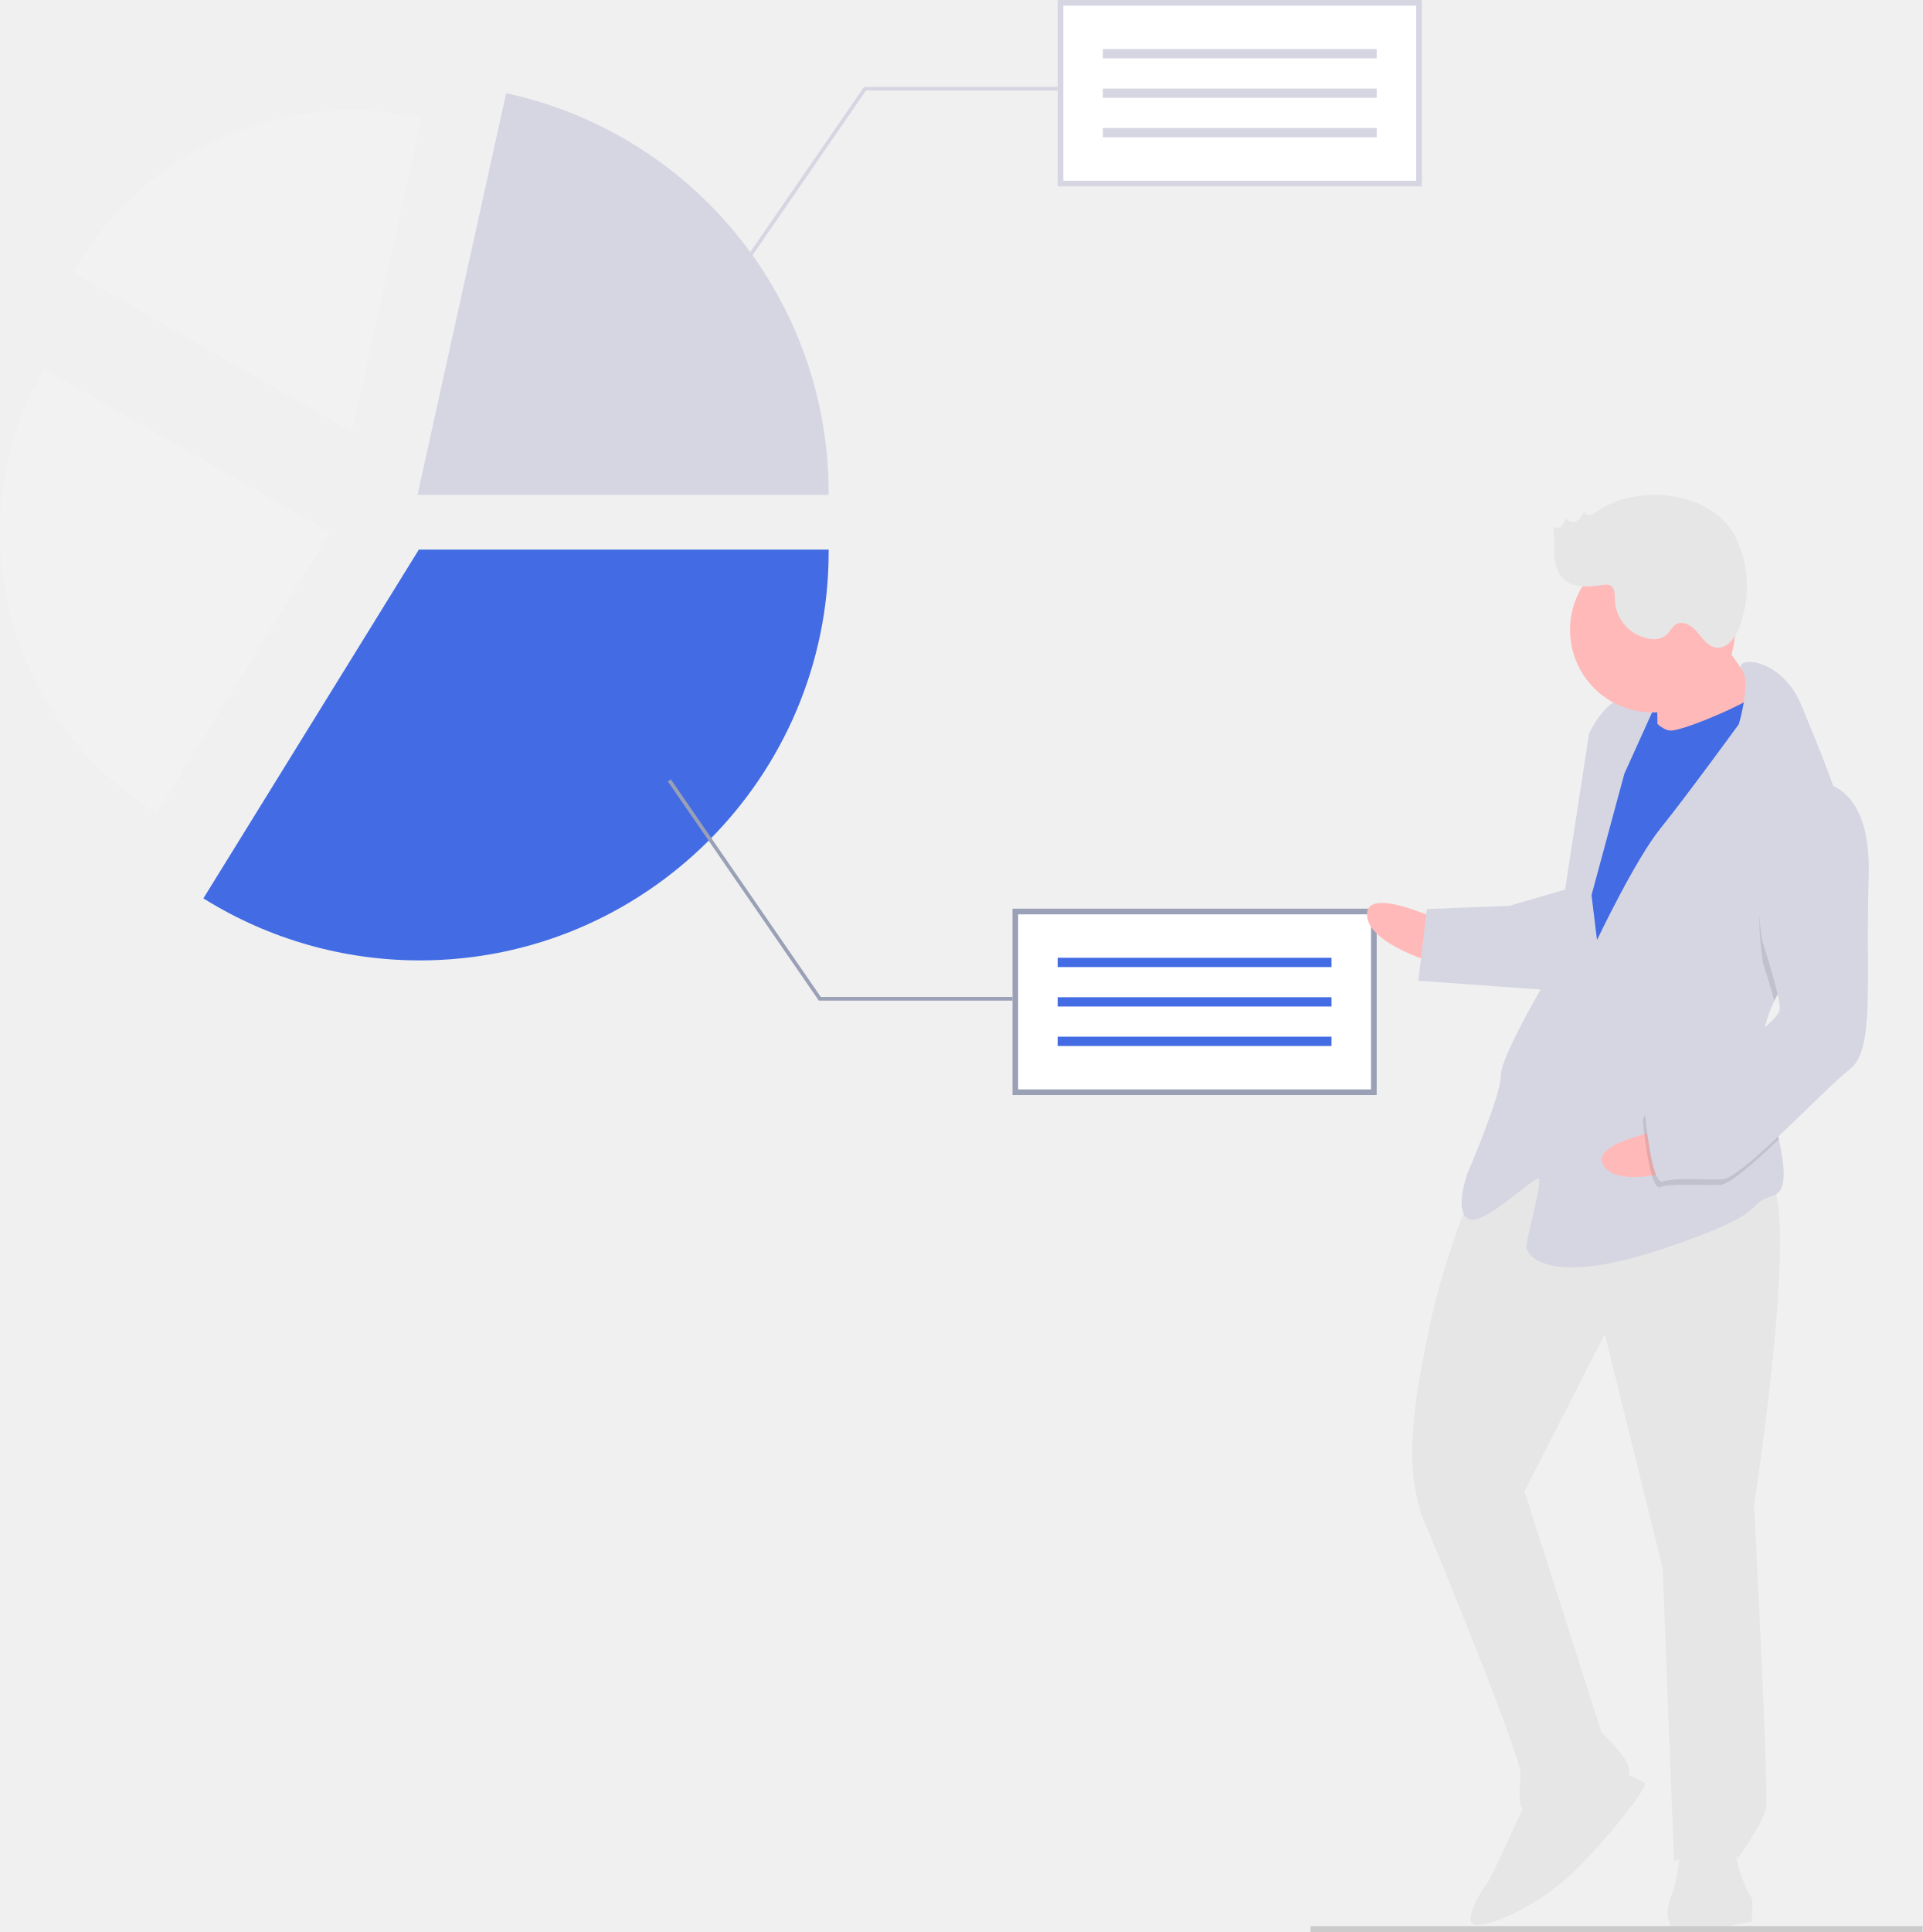
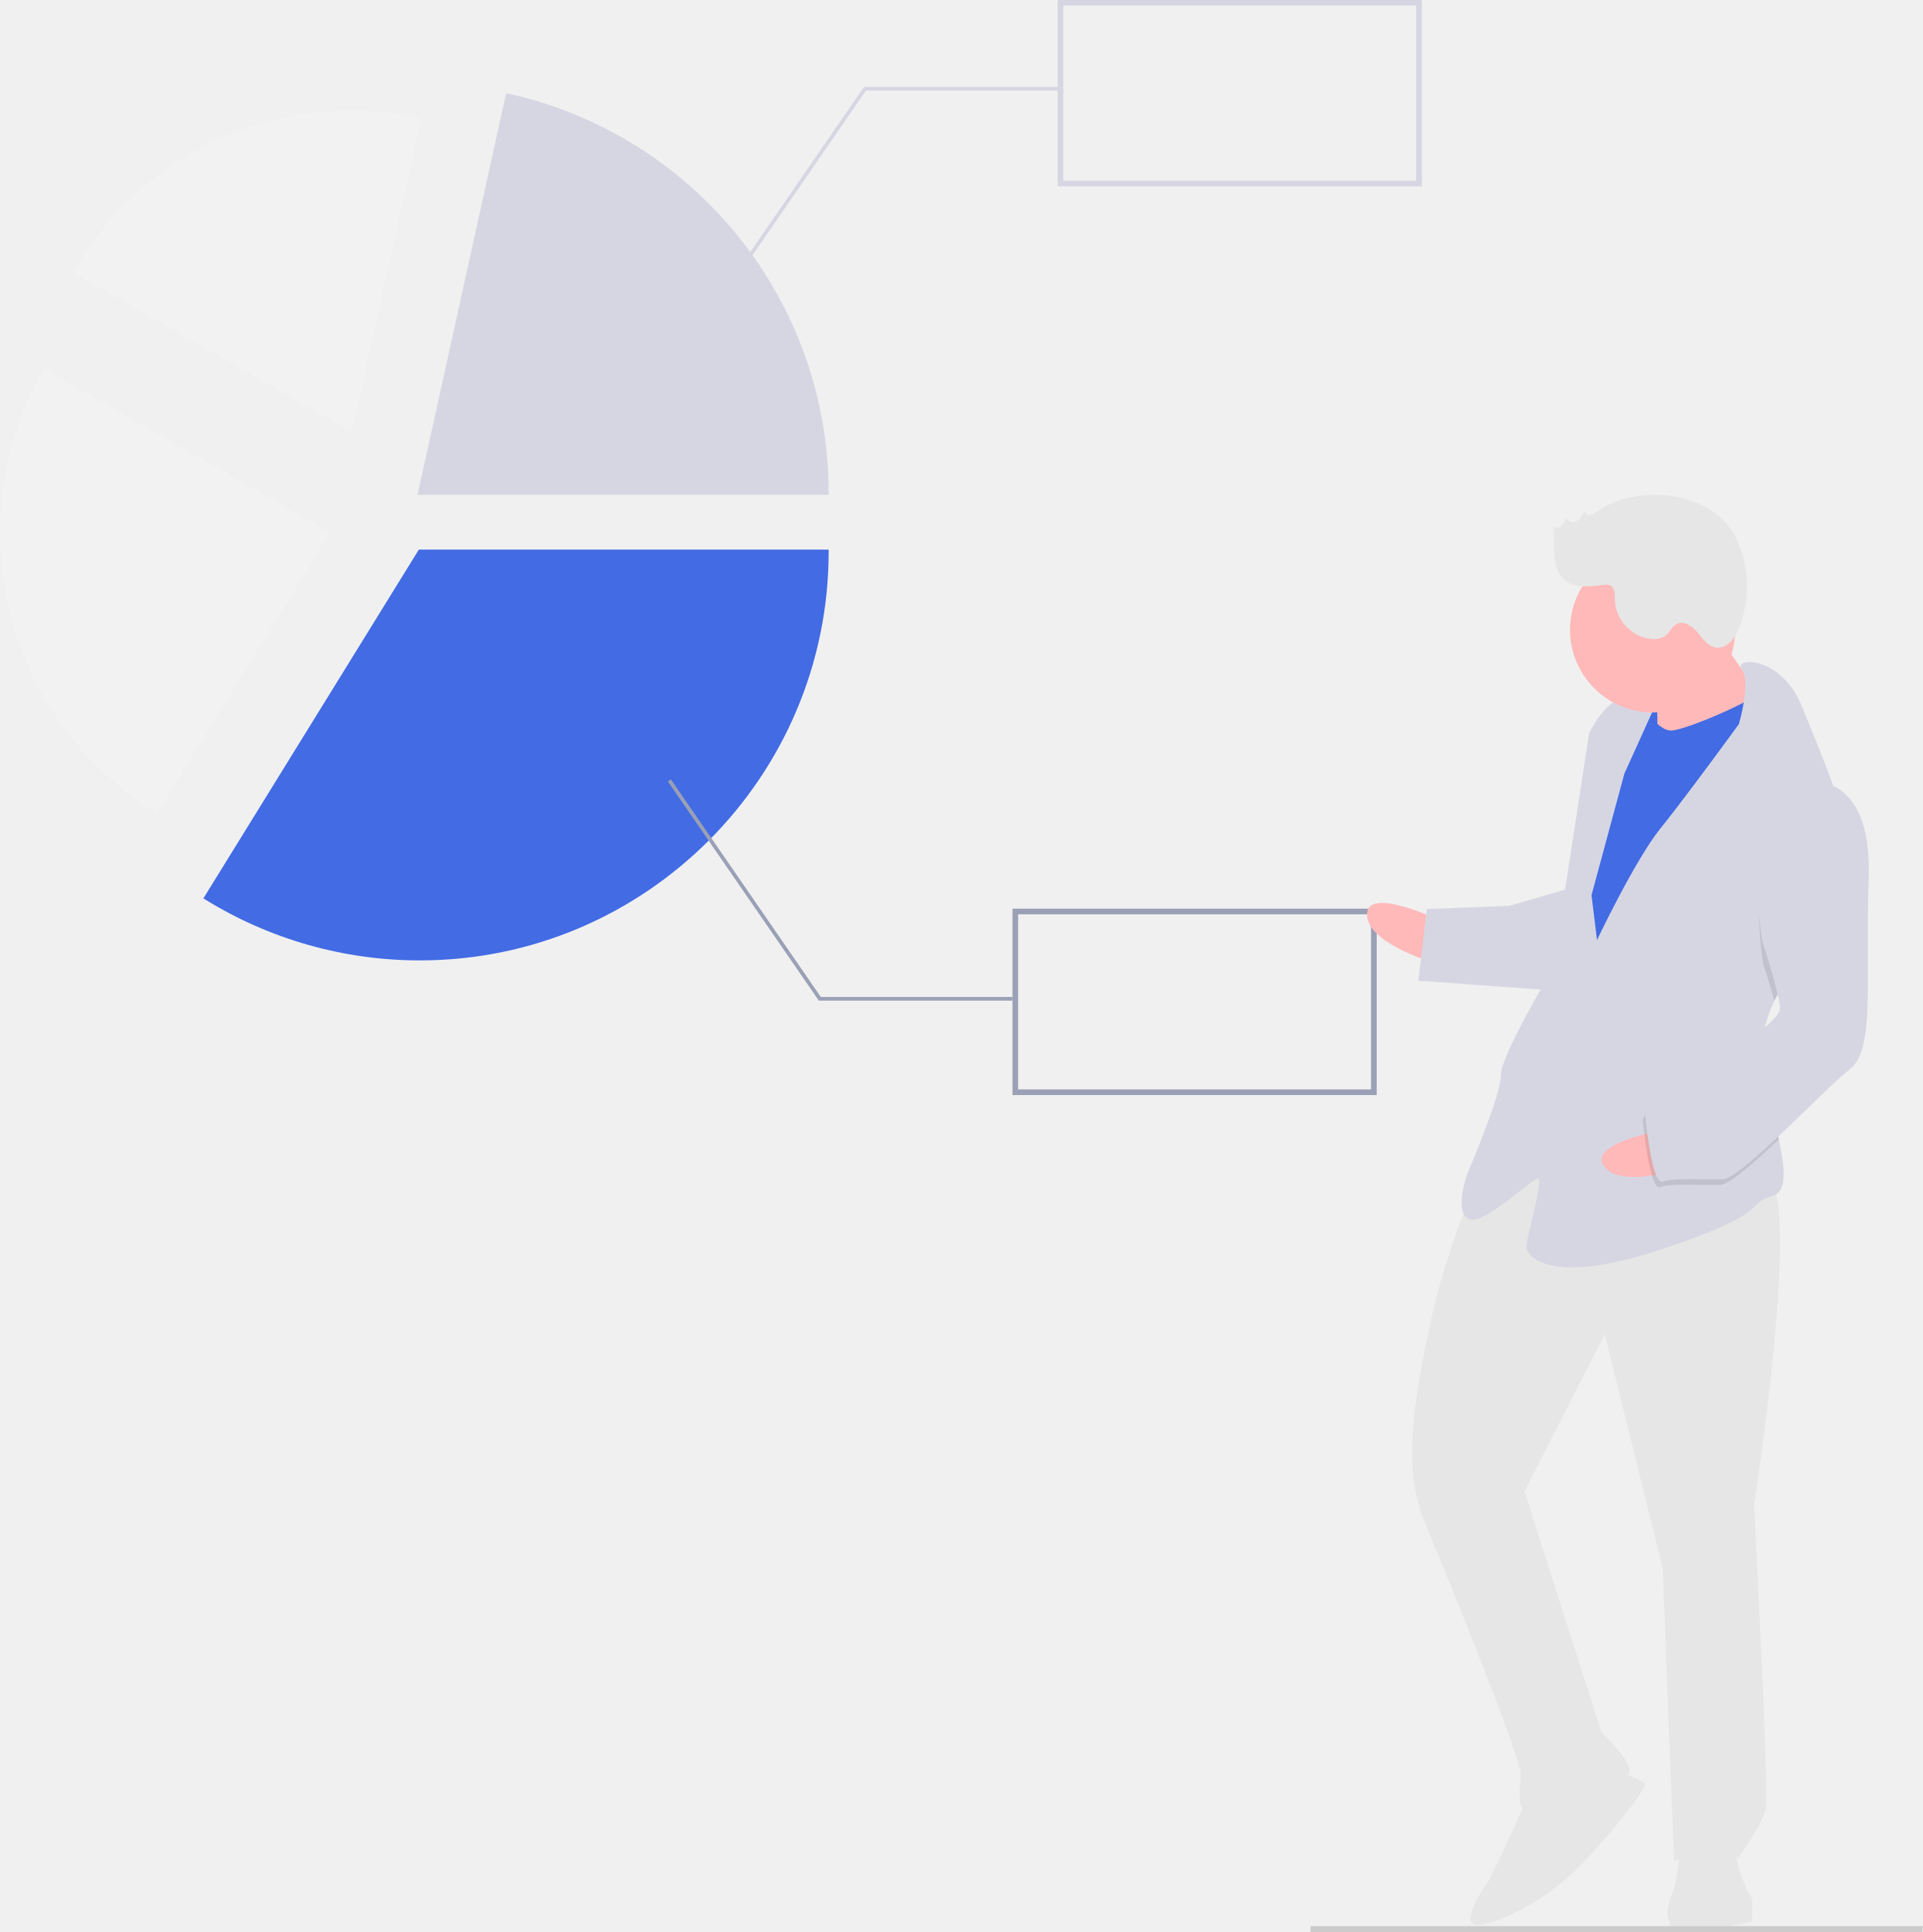
<svg xmlns="http://www.w3.org/2000/svg" width="794.442" height="798.057" viewBox="0 0 794.442 798.057" role="img" artist="Katerina Limpitsouni" source="https://undraw.co/">
-   <style>@keyframes svg-sway{0%,100%{transform:rotate(0deg)}50%{transform:rotate(2.5deg)}}@keyframes svg-drift{0%,100%{transform:translate(0,0)}50%{transform:translate(4px,-5px)}}@keyframes svg-pulse{0%,100%{transform:scale(1);opacity:1}50%{transform:scale(1.15);opacity:.85}}.svg-anim{transform-box:fill-box;transform-origin:50% 50%}.svg-a3{animation:svg-sway 8.5s ease-in-out infinite .6s;transform-origin:50% 100%}.svg-a4{animation:svg-drift 9s ease-in-out infinite .9s}.svg-a6{animation:svg-sway 7s ease-in-out infinite .2s}.svg-d1{animation:svg-pulse 3s ease-in-out infinite}.svg-d2{animation:svg-pulse 3.6s ease-in-out infinite .5s}.svg-d3{animation:svg-pulse 2.6s ease-in-out infinite 1s}.svg-d4{animation:svg-pulse 4s ease-in-out infinite 1.4s}@keyframes svg-nod{0%,50%,100%{transform:rotate(0deg)}20%{transform:rotate(-2.5deg)}35%{transform:rotate(2deg)}}@keyframes svg-tick-glow{0%,100%{filter:drop-shadow(0 0 0px rgba(58,128,255,.7))}50%{filter:drop-shadow(0 0 8px rgba(58,128,255,1))}}@keyframes svg-msg{0%,18%{opacity:0;transform:translateY(10px)}35%,75%{opacity:1;transform:translateY(0)}95%,100%{opacity:0;transform:translateY(-10px)}}.svg-nod1{animation:svg-nod 11s ease-in-out infinite;transform-origin:50% 100%}.svg-nod2{animation:svg-nod 13s ease-in-out infinite 2s;transform-origin:50% 100%}.svg-tick{animation:svg-tick-glow 3.2s ease-in-out infinite}.svg-msg1{animation:svg-msg 7s ease-in-out infinite}.svg-msg2{animation:svg-msg 7s ease-in-out infinite 2.3s}.svg-msg3{animation:svg-msg 7s ease-in-out infinite 4.6s}@keyframes svg-line{0%,100%{opacity:.15}50%{opacity:1}}.svg-line1{animation:svg-line 3s ease-in-out infinite}.svg-line2{animation:svg-line 3s ease-in-out infinite 1.5s}</style>
+   <style>@keyframes svg-sway{0%,100%{transform:rotate(0deg)}50%{transform:rotate(2.5deg)}}@keyframes svg-drift{0%,100%{transform:translate(0,0)}50%{transform:translate(4px,-5px)}}@keyframes svg-pulse{0%,100%{transform:scale(1);opacity:1}50%{transform:scale(1.15);opacity:.85}}.svg-anim{transform-box:fill-box;transform-origin:50% 50%}.svg-a3{animation:svg-sway 8.5s ease-in-out infinite .6s;transform-origin:50% 100%}.svg-a4{animation:svg-drift 9s ease-in-out infinite .9s}.svg-a6{animation:svg-sway 7s ease-in-out infinite .2s}.svg-d1{animation:svg-pulse 3s ease-in-out infinite}.svg-d2{animation:svg-pulse 3.6s ease-in-out infinite .5s}.svg-d3{animation:svg-pulse 2.6s ease-in-out infinite 1s}.svg-d4{animation:svg-pulse 4s ease-in-out infinite 1.4s}@keyframes svg-nod{0%,50%,100%{transform:rotate(0deg)}20%{transform:rotate(-2.5deg)}35%{transform:rotate(2deg)}}@keyframes svg-tick-glow{0%,100%{filter:drop-shadow(0 0 0px rgba(58,128,255,.7))}50%{filter:drop-shadow(0 0 8px rgba(58,128,255,1))}}@keyframes svg-msg{0%,18%{opacity:0;transform:translateY(10px)}35%,75%{opacity:1;transform:translateY(0)}95%,100%{opacity:0;transform:translateY(-10px)}}.svg-nod1{animation:svg-nod 11s ease-in-out infinite;transform-origin:50% 100%}.svg-nod2{animation:svg-nod 13s ease-in-out infinite 2s;transform-origin:50% 100%}.svg-tick{animation:svg-tick-glow 3.2s ease-in-out infinite}.svg-msg1{animation:svg-msg 7s ease-in-out infinite}.svg-msg2{animation:svg-msg 7s ease-in-out infinite 2.3s}.svg-msg3{animation:svg-msg 7s ease-in-out infinite 4.6s}@keyframes svg-line-grow{0%{transform:scale(0);opacity:0}25%,75%{transform:scale(1);opacity:1}100%{transform:scale(0);opacity:0}}.svg-line1{transform-origin:0% 0%;animation:svg-line-grow 3s ease-in-out infinite}.svg-line2{transform-origin:0% 100%;animation:svg-line-grow 3s ease-in-out infinite 1.5s}@keyframes svg-box-appear{0%,100%{opacity:0;transform:scale(.85)}25%,75%{opacity:1;transform:scale(1)}}.svg-box1{opacity:0;transform-box:fill-box;transform-origin:50% 50%;animation:svg-box-appear 3s ease-in-out infinite}.svg-box2{opacity:0;transform-box:fill-box;transform-origin:50% 50%;animation:svg-box-appear 3s ease-in-out infinite 1.5s}</style>
  <g id="Group_291" data-name="Group 291" transform="translate(-568.797 -185.216)">
-     <rect id="Rectangle_989" data-name="Rectangle 989" width="148.142" height="74.654" transform="translate(988.306 561.736)" fill="#fff" />
-     <g>
-       <rect id="Rectangle_990" data-name="Rectangle 990" width="113.137" height="3.835" transform="translate(1005.808 580.846)" fill="#426be4" />
-       <rect id="Rectangle_991" data-name="Rectangle 991" width="113.137" height="3.835" transform="translate(1005.808 597.144)" fill="#426be4" />
-       <rect id="Rectangle_992" data-name="Rectangle 992" width="113.137" height="3.835" transform="translate(1005.808 613.445)" fill="#426be4" />
+     <g class="svg-box1">
+       <rect id="Rectangle_989" data-name="Rectangle 989" width="148.142" height="74.654" transform="translate(988.306 561.736)" fill="#fff" />
+       <g>
+         <rect id="Rectangle_990" data-name="Rectangle 990" width="113.137" height="3.835" transform="translate(1005.808 580.846)" fill="#426be4" />
+         <rect id="Rectangle_991" data-name="Rectangle 991" width="113.137" height="3.835" transform="translate(1005.808 597.144)" fill="#426be4" />
+         <rect id="Rectangle_992" data-name="Rectangle 992" width="113.137" height="3.835" transform="translate(1005.808 613.445)" fill="#426be4" />
+       </g>
    </g>
    <path id="Path_5013-416" data-name="Path 5013" d="M471.273,590.791H320.8V513.8H471.273ZM323.13,588.458H468.94V516.136H323.13Z" transform="translate(666.343 46.766)" fill="#9aa0b5" />
    <path id="Path_5014-417" data-name="Path 5014" d="M370.3,459.529a168.485,168.485,0,0,1-88.782-25.2l-.677-.42.419-.677,88.6-143.386H539.191v.8C539.191,383.766,463.428,459.529,370.3,459.529Z" transform="translate(371.994 122.4)" fill="#426be4" />
    <path id="Path_5015-418" data-name="Path 5015" d="M273.654,409.3l-.544-.337a135.613,135.613,0,0,1-46.451-182.582l.318-.555,118.281,67.589Z" transform="translate(360 111.744)" fill="#f2f2f2" />
    <path id="Path_5016-419" data-name="Path 5016" d="M526.565,294.126H356.684l36.622-165.91.778.171A168.942,168.942,0,0,1,526.565,293.329Z" transform="translate(384.619 95.494)" fill="#d6d6e3" />
    <path id="Path_5017-420" data-name="Path 5017" d="M349.914,266.982,234.809,201.208l.309-.54a131.862,131.862,0,0,1,142.763-63.273l.608.134Z" transform="translate(364.33 96.508)" fill="#f2f2f2" />
-     <rect id="Rectangle_993" data-name="Rectangle 993" width="148.142" height="74.654" transform="translate(1006.975 186.383)" fill="#fff" />
-     <g>
-       <rect id="Rectangle_994" data-name="Rectangle 994" width="113.137" height="3.835" transform="translate(1024.479 205.493)" fill="#d6d6e3" />
-       <rect id="Rectangle_995" data-name="Rectangle 995" width="113.137" height="3.835" transform="translate(1024.479 221.792)" fill="#d6d6e3" />
-       <rect id="Rectangle_996" data-name="Rectangle 996" width="113.137" height="3.835" transform="translate(1024.479 238.091)" fill="#d6d6e3" />
+     <g class="svg-box2">
+       <rect id="Rectangle_993" data-name="Rectangle 993" width="148.142" height="74.654" transform="translate(1006.975 186.383)" fill="#fff" />
+       <g>
+         <rect id="Rectangle_994" data-name="Rectangle 994" width="113.137" height="3.835" transform="translate(1024.479 205.493)" fill="#d6d6e3" />
+         <rect id="Rectangle_995" data-name="Rectangle 995" width="113.137" height="3.835" transform="translate(1024.479 221.792)" fill="#d6d6e3" />
+         <rect id="Rectangle_996" data-name="Rectangle 996" width="113.137" height="3.835" transform="translate(1024.479 238.091)" fill="#d6d6e3" />
+       </g>
    </g>
    <path id="Path_5018-421" data-name="Path 5018" d="M725.276,194.184H574.8V117.2H725.276Zm-148.142-2.333H722.944V119.53H577.134Z" transform="translate(431.007 68.02)" fill="#d6d6e3" />
    <g class="svg-anim svg-line1">
      <path id="Path_5039-422" data-name="Path 5039" d="M883.584,461.022H803.575l-.226-.328-62.172-90.225,1.248-.861,61.946,89.9h79.213Z" transform="translate(103.556 137.534)" fill="#9aa0b5" />
    </g>
    <g class="svg-anim svg-line2">
      <path id="Path_5042-423" data-name="Path 5042" d="M883.582,369.608H803.574l-.226.328-62.172,90.225,1.248.861,61.945-89.9h79.212Z" transform="translate(122.225 -148.499)" fill="#d6d6e3" />
    </g>
    <g class="svg-anim svg-a1">
      <g id="Group_290" data-name="Group 290" transform="translate(1133.607 389.621)">
        <rect id="Rectangle_80" data-name="Rectangle 80" width="21.705" height="27.906" transform="translate(105.71 78.748) rotate(-2.221)" fill="#426be4" />
        <path id="Path_129-424" data-name="Path 129" d="M590.978,375.485s-30.035-14.351-29.555-1.957S591.7,394.076,591.7,394.076Z" transform="translate(-561.418 -199.916)" fill="#ffb9b9" />
        <path id="Path_130-425" data-name="Path 130" d="M607.92,482.709s-14.17,34.683-19.406,59.71-13.209,59.47-2.953,83.9,39.416,96.218,39.716,103.963-2.5,15.612,3.7,15.372,39.919-10.857,41.287-15.565-11.505-16.621-11.505-16.621l-31.79-99.616,33.168-64.9,23.924,96.818,4.686,120.837s23-7.1,26.336-1.021c0,0,10.3-14.363,11.613-20.62s-4.866-125.485-4.866-125.485,21.11-135.8,4.069-135.14S642.11,444.146,607.92,482.709Z" transform="translate(-561.881 -202.275)" fill="#e6e6e6" />
        <path id="Path_131-426" data-name="Path 131" d="M629.333,745.956s-15.72,34.743-17.209,36.352-11.733,17.522-3.987,17.221,26.036-8.767,39.5-21.7,31.211-35.344,29.6-36.833-12.634-5.716-12.634-5.716Z" transform="translate(-562.478 -208.777)" fill="#e6e6e6" />
        <path id="Path_132-427" data-name="Path 132" d="M694.158,765.914s-.948,15.552-3.807,21.869-2.5,15.612,5.248,15.312,27.765-4.18,27.765-4.18,1.189-9.355-.42-10.844-8.467-18.29-5.549-23.058S694.158,765.914,694.158,765.914Z" transform="translate(-564.493 -209.449)" fill="#e6e6e6" />
        <path id="Path_133-428" data-name="Path 133" d="M705.479,248.8s16.513,25.736,22.95,31.692-11.673,19.071-11.673,19.071l-32.413,4.36s.408-29.495-1.262-32.533S705.479,248.8,705.479,248.8Z" transform="translate(-564.355 -197.025)" fill="#ffb9b9" />
        <path id="Path_134-429" data-name="Path 134" d="M676.312,283.133s6.677,12.153,12.874,11.913,38.249-13.9,39.618-18.6,10.617,33.722,10.617,33.722l-78.43,138.024L641.86,434.967l9.27-81.039,7.613-43.738Z" transform="translate(-563.361 -197.683)" fill="#426be4" />
        <path id="Path_135-430" data-name="Path 135" d="M730.722,406.428c-3.128,6.545-5.083,13.37-4.812,20.356.012.31.024.62.052.929.742,14.338,6.024,30.921,7.919,42.98,1.375,8.651.984,14.965-4.079,16.449-12.273,3.579,1.789,6.137-45.695,21.942s-55.771,2.163-55.891-.936,6.725-26.637,5.115-28.126-22.517,19.491-28.834,16.633-.721-18.59-.721-18.59,14.23-33.134,13.93-40.88,21.556-44.279,21.556-44.279l14.866-96.771s5.716-12.634,13.4-14.483,14.063,2.558,14.063,2.558l-12.862,28.426-13.57,50.175,2.27,18.53s15.78-33.194,26.143-46.008,32.46-43.15,32.46-43.15,5.159-17.406,1.264-22.608c-3.895-5.217,16.245-6,24.832,15.39,4.551,11.336,11.94,28.24,16.569,43.979,4.125,13.943,6.073,26.978,1.987,34.429C754.443,374.757,738.732,389.718,730.722,406.428Z" transform="translate(-562.386 -197.453)" fill="#d6d6e3" />
        <path id="Path_136-431" data-name="Path 136" d="M763.733,364.826c-6.246,11.382-21.957,26.343-29.966,43.053-2.092-7.537-4.644-15.335-4.644-15.335s-9.789-52.372,19.166-65.907a19.378,19.378,0,0,1,13.458,3.76C765.871,344.34,767.819,357.375,763.733,364.826Z" transform="translate(-565.431 -198.903)" opacity="0.1" />
        <path id="Path_137-432" data-name="Path 137" d="M645.305,362.391l-24.547,7.158-34.082,1.322-3.506,29.615,56.011,4.034S653.171,365.189,645.305,362.391Z" transform="translate(-561.943 -199.769)" fill="#d6d6e3" />
        <path id="Path_138-433" data-name="Path 138" d="M687.206,464.431s-32.839,5.448-25.344,15.33,36.586-.507,36.586-.507Z" transform="translate(-563.817 -202.234)" fill="#ffb9b9" />
        <path id="Path_139-434" data-name="Path 139" d="M727.848,431.7c.742,14.338,6.024,30.921,7.919,42.98-10.461,9.9-20.409,18.634-24.158,18.779-7.746.3-20.2-.768-24.787.961s-7.278-27.645-7.278-27.645,2.738-9.415,14.951-14.544C702.739,448.767,718.541,439.358,727.848,431.7Z" transform="translate(-565.602 -208.442)" opacity="0.1" />
        <path id="Path_140-435" data-name="Path 140" d="M746.76,317.111s26.216-4.12,24.8,39.378,2.763,71.263-7.781,79.429-44.794,45.18-52.54,45.48-20.2-.768-24.787.961-7.278-27.645-7.278-27.645,2.738-9.415,14.951-14.543,40.987-23.311,40.747-29.508-7.278-27.645-7.278-27.645S717.806,330.646,746.76,317.111Z" transform="translate(-564.263 -198.673)" fill="#d6d6e3" />
        <circle id="Ellipse_29" data-name="Ellipse 29" cx="34.108" cy="34.108" r="34.108" transform="translate(83.899 21.667)" fill="#ffb9b9" />
        <path id="Path_141-436" data-name="Path 141" d="M658.362,202.632a6.586,6.586,0,0,1-2.868,1.439,2.047,2.047,0,0,1-2.372-1.643c-.78,1.618-1.661,3.343-3.254,4.174s-4.057.134-4.286-1.648a7.52,7.52,0,0,1-1.731,3.653c-.989.943-2.781,1.18-3.644.122.7,3.813.267,7.734.486,11.6s1.251,7.973,4.175,10.518c4.264,3.711,10.677,2.8,16.286,2.092a4.943,4.943,0,0,1,2.552.14c2.1.895,2.005,3.819,2.033,6.1a16.953,16.953,0,0,0,14.845,16.1,8.5,8.5,0,0,0,6.316-1.541c1.593-1.35,2.406-3.55,4.231-4.564,2.969-1.65,6.569.756,8.739,3.368s4.31,5.825,7.672,6.3c4.447.632,7.834-3.9,9.5-8.072a47.058,47.058,0,0,0-.935-36.565C706.818,193.973,675.1,190.772,658.362,202.632Z" transform="translate(-563.321 -195.744)" fill="#e6e6e6" />
      </g>
    </g>
    <path id="Path_4955-437" data-name="Path 4955" d="M252.846,561.53H0V559.1H252.961Z" transform="translate(1110.278 421.743)" fill="#cbcbcb" />
  </g>
</svg>
